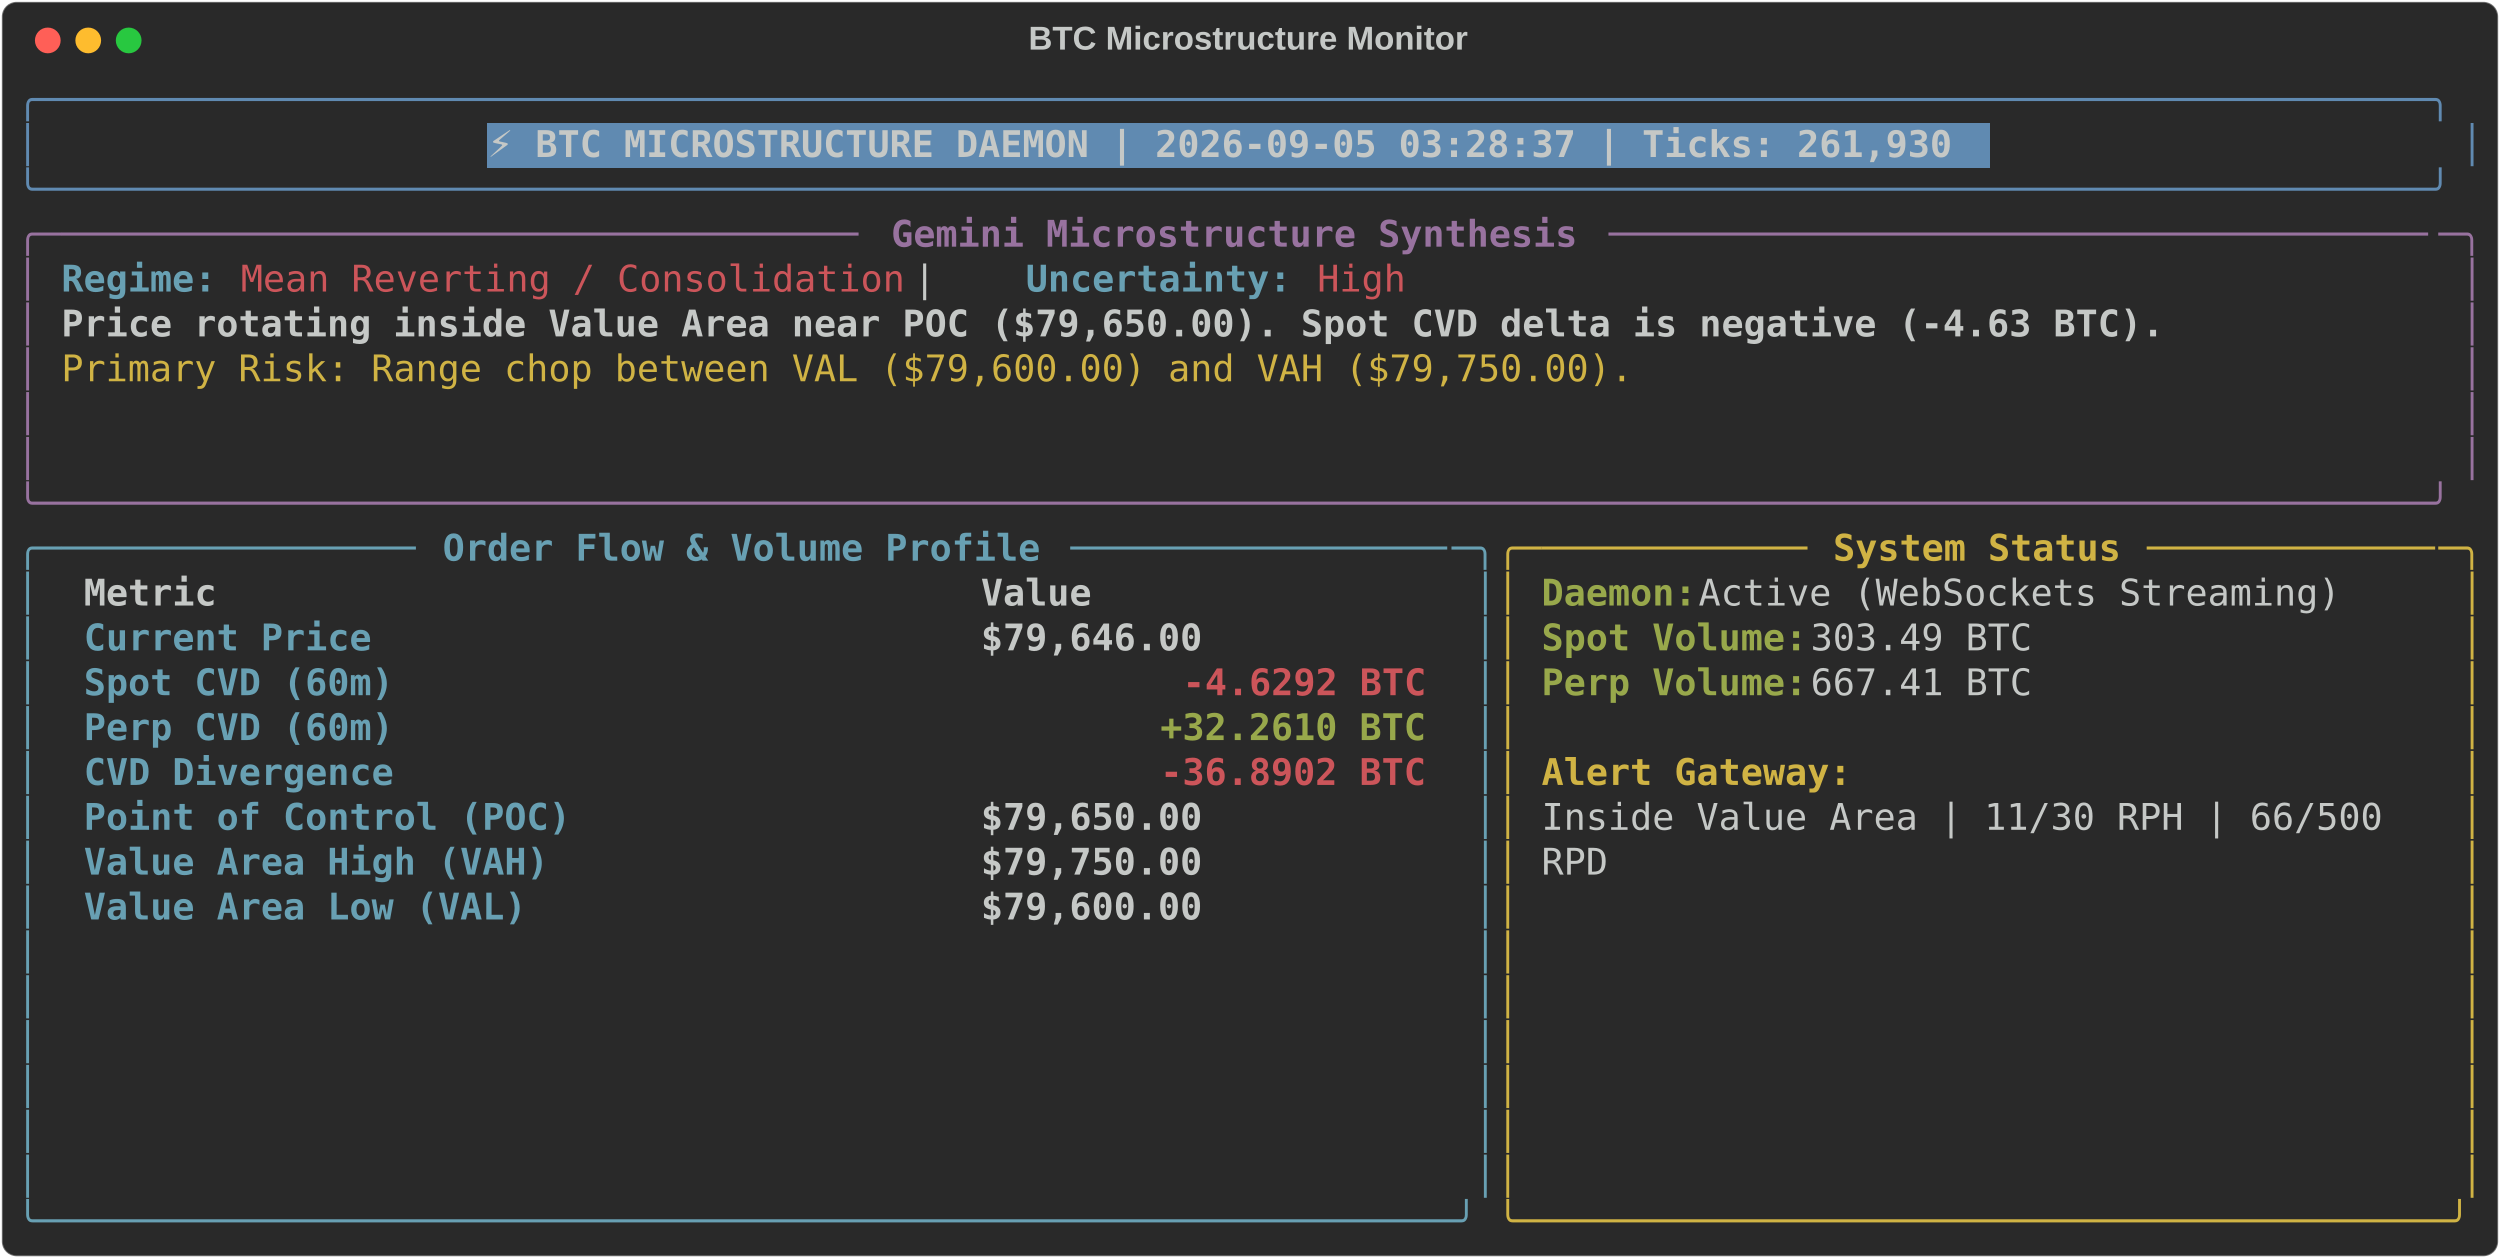
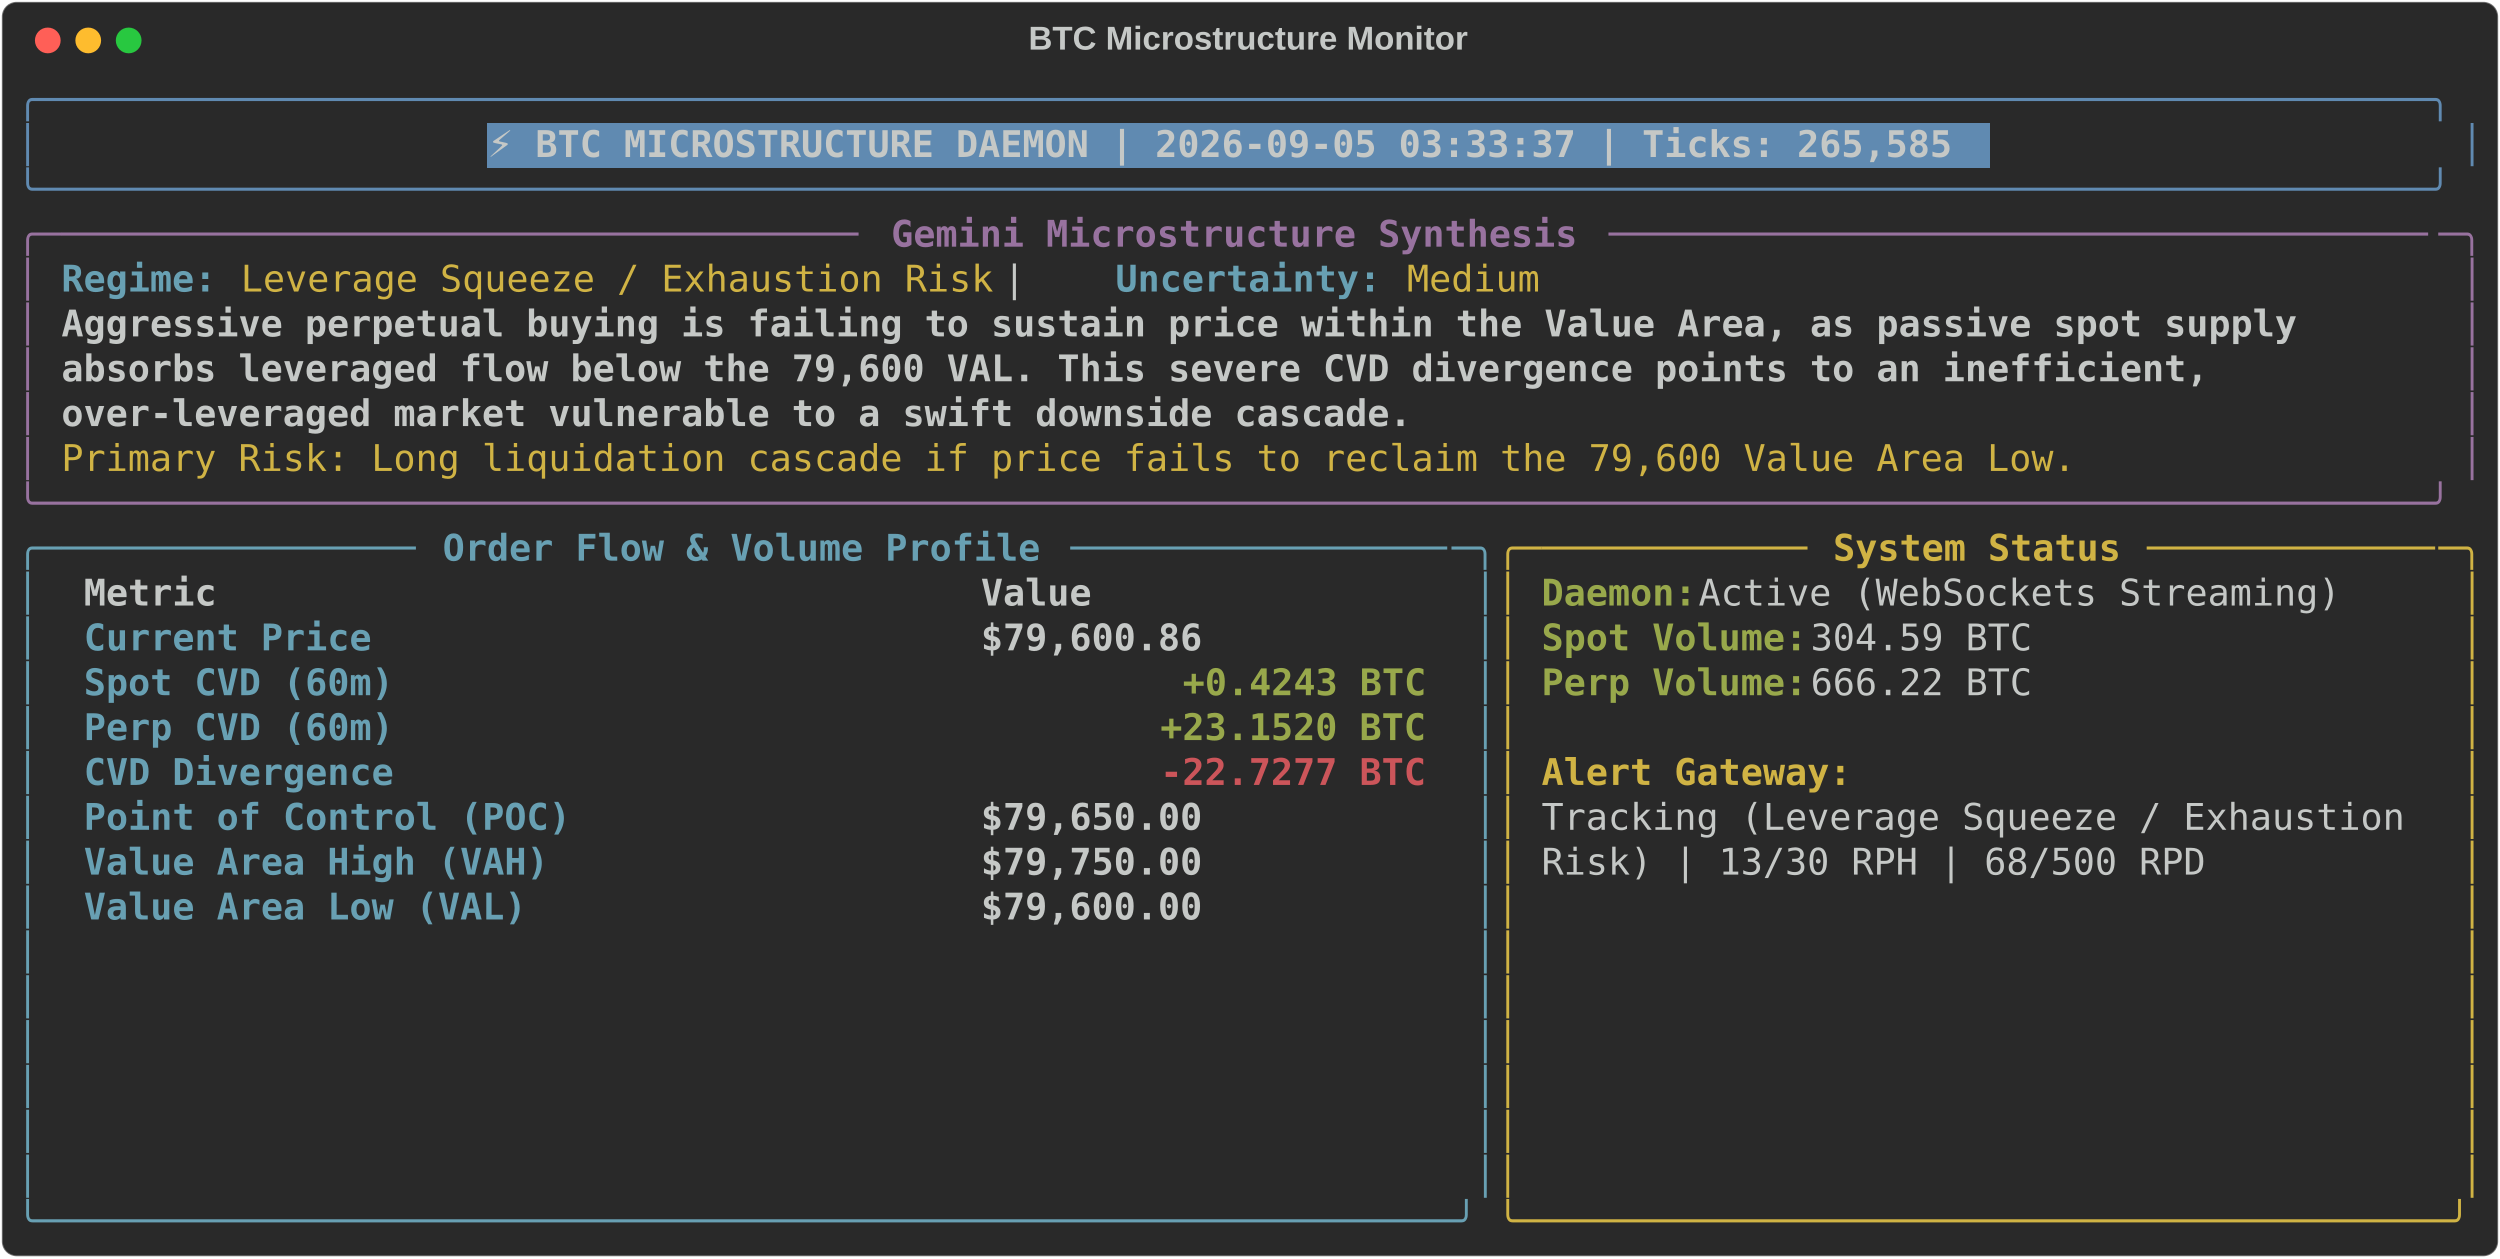
<svg xmlns="http://www.w3.org/2000/svg" class="rich-terminal" viewBox="0 0 1360 684.4">
  <style>

    @font-face {
        font-family: "Fira Code";
        src: local("FiraCode-Regular"),
                url("https://cdnjs.cloudflare.com/ajax/libs/firacode/6.2.0/woff2/FiraCode-Regular.woff2") format("woff2"),
                url("https://cdnjs.cloudflare.com/ajax/libs/firacode/6.2.0/woff/FiraCode-Regular.woff") format("woff");
        font-style: normal;
        font-weight: 400;
    }
    @font-face {
        font-family: "Fira Code";
        src: local("FiraCode-Bold"),
                url("https://cdnjs.cloudflare.com/ajax/libs/firacode/6.2.0/woff2/FiraCode-Bold.woff2") format("woff2"),
                url("https://cdnjs.cloudflare.com/ajax/libs/firacode/6.2.0/woff/FiraCode-Bold.woff") format("woff");
        font-style: bold;
        font-weight: 700;
    }

-     .terminal-1736528628-matrix {
+     .terminal-3971990491-matrix {
        font-family: Fira Code, monospace;
        font-size: 20px;
        line-height: 24.4px;
        font-variant-east-asian: full-width;
    }

-     .terminal-1736528628-title {
+     .terminal-3971990491-title {
        font-size: 18px;
        font-weight: bold;
        font-family: arial;
    }

-     .terminal-1736528628-r1 { fill: #608ab1 }
- .terminal-1736528628-r2 { fill: #c5c8c6 }
- .terminal-1736528628-r3 { fill: #c5c8c6;font-weight: bold }
- .terminal-1736528628-r4 { fill: #98729f }
- .terminal-1736528628-r5 { fill: #98729f;font-weight: bold }
- .terminal-1736528628-r6 { fill: #68a0b3;font-weight: bold }
- .terminal-1736528628-r7 { fill: #cc555a }
- .terminal-1736528628-r8 { fill: #d0b344 }
- .terminal-1736528628-r9 { fill: #68a0b3 }
- .terminal-1736528628-r10 { fill: #d0b344;font-weight: bold }
- .terminal-1736528628-r11 { fill: #98a84b;font-weight: bold }
- .terminal-1736528628-r12 { fill: #cc555a;font-weight: bold }
+     .terminal-3971990491-r1 { fill: #608ab1 }
+ .terminal-3971990491-r2 { fill: #c5c8c6 }
+ .terminal-3971990491-r3 { fill: #c5c8c6;font-weight: bold }
+ .terminal-3971990491-r4 { fill: #98729f }
+ .terminal-3971990491-r5 { fill: #98729f;font-weight: bold }
+ .terminal-3971990491-r6 { fill: #68a0b3;font-weight: bold }
+ .terminal-3971990491-r7 { fill: #d0b344 }
+ .terminal-3971990491-r8 { fill: #68a0b3 }
+ .terminal-3971990491-r9 { fill: #d0b344;font-weight: bold }
+ .terminal-3971990491-r10 { fill: #98a84b;font-weight: bold }
+ .terminal-3971990491-r11 { fill: #cc555a;font-weight: bold }
    </style>
  <defs>
-     <clipPath id="terminal-1736528628-clip-terminal">
+     <clipPath id="terminal-3971990491-clip-terminal">
      <rect x="0" y="0" width="1341.0" height="633.4" />
    </clipPath>
-     <clipPath id="terminal-1736528628-line-0">
+     <clipPath id="terminal-3971990491-line-0">
      <rect x="0" y="1.5" width="1342" height="24.65" />
    </clipPath>
-     <clipPath id="terminal-1736528628-line-1">
+     <clipPath id="terminal-3971990491-line-1">
      <rect x="0" y="25.9" width="1342" height="24.65" />
    </clipPath>
-     <clipPath id="terminal-1736528628-line-2">
+     <clipPath id="terminal-3971990491-line-2">
      <rect x="0" y="50.3" width="1342" height="24.65" />
    </clipPath>
-     <clipPath id="terminal-1736528628-line-3">
+     <clipPath id="terminal-3971990491-line-3">
      <rect x="0" y="74.7" width="1342" height="24.65" />
    </clipPath>
-     <clipPath id="terminal-1736528628-line-4">
+     <clipPath id="terminal-3971990491-line-4">
      <rect x="0" y="99.1" width="1342" height="24.65" />
    </clipPath>
-     <clipPath id="terminal-1736528628-line-5">
+     <clipPath id="terminal-3971990491-line-5">
      <rect x="0" y="123.5" width="1342" height="24.65" />
    </clipPath>
-     <clipPath id="terminal-1736528628-line-6">
+     <clipPath id="terminal-3971990491-line-6">
      <rect x="0" y="147.9" width="1342" height="24.65" />
    </clipPath>
-     <clipPath id="terminal-1736528628-line-7">
+     <clipPath id="terminal-3971990491-line-7">
      <rect x="0" y="172.3" width="1342" height="24.65" />
    </clipPath>
-     <clipPath id="terminal-1736528628-line-8">
+     <clipPath id="terminal-3971990491-line-8">
      <rect x="0" y="196.7" width="1342" height="24.65" />
    </clipPath>
-     <clipPath id="terminal-1736528628-line-9">
+     <clipPath id="terminal-3971990491-line-9">
      <rect x="0" y="221.1" width="1342" height="24.65" />
    </clipPath>
-     <clipPath id="terminal-1736528628-line-10">
+     <clipPath id="terminal-3971990491-line-10">
      <rect x="0" y="245.5" width="1342" height="24.65" />
    </clipPath>
-     <clipPath id="terminal-1736528628-line-11">
+     <clipPath id="terminal-3971990491-line-11">
      <rect x="0" y="269.9" width="1342" height="24.65" />
    </clipPath>
-     <clipPath id="terminal-1736528628-line-12">
+     <clipPath id="terminal-3971990491-line-12">
      <rect x="0" y="294.3" width="1342" height="24.65" />
    </clipPath>
-     <clipPath id="terminal-1736528628-line-13">
+     <clipPath id="terminal-3971990491-line-13">
      <rect x="0" y="318.7" width="1342" height="24.65" />
    </clipPath>
-     <clipPath id="terminal-1736528628-line-14">
+     <clipPath id="terminal-3971990491-line-14">
      <rect x="0" y="343.1" width="1342" height="24.65" />
    </clipPath>
-     <clipPath id="terminal-1736528628-line-15">
+     <clipPath id="terminal-3971990491-line-15">
      <rect x="0" y="367.5" width="1342" height="24.65" />
    </clipPath>
-     <clipPath id="terminal-1736528628-line-16">
+     <clipPath id="terminal-3971990491-line-16">
      <rect x="0" y="391.9" width="1342" height="24.65" />
    </clipPath>
-     <clipPath id="terminal-1736528628-line-17">
+     <clipPath id="terminal-3971990491-line-17">
      <rect x="0" y="416.3" width="1342" height="24.65" />
    </clipPath>
-     <clipPath id="terminal-1736528628-line-18">
+     <clipPath id="terminal-3971990491-line-18">
      <rect x="0" y="440.7" width="1342" height="24.65" />
    </clipPath>
-     <clipPath id="terminal-1736528628-line-19">
+     <clipPath id="terminal-3971990491-line-19">
      <rect x="0" y="465.1" width="1342" height="24.65" />
    </clipPath>
-     <clipPath id="terminal-1736528628-line-20">
+     <clipPath id="terminal-3971990491-line-20">
      <rect x="0" y="489.5" width="1342" height="24.65" />
    </clipPath>
-     <clipPath id="terminal-1736528628-line-21">
+     <clipPath id="terminal-3971990491-line-21">
      <rect x="0" y="513.9" width="1342" height="24.65" />
    </clipPath>
-     <clipPath id="terminal-1736528628-line-22">
+     <clipPath id="terminal-3971990491-line-22">
      <rect x="0" y="538.3" width="1342" height="24.65" />
    </clipPath>
-     <clipPath id="terminal-1736528628-line-23">
+     <clipPath id="terminal-3971990491-line-23">
      <rect x="0" y="562.7" width="1342" height="24.65" />
    </clipPath>
-     <clipPath id="terminal-1736528628-line-24">
+     <clipPath id="terminal-3971990491-line-24">
      <rect x="0" y="587.1" width="1342" height="24.65" />
    </clipPath>
  </defs>
  <rect fill="#292929" stroke="rgba(255,255,255,0.35)" stroke-width="1" x="1" y="1" width="1358" height="682.4" rx="8" />
-   <text class="terminal-1736528628-title" fill="#c5c8c6" text-anchor="middle" x="679" y="27">BTC Microstructure Monitor</text>
+   <text class="terminal-3971990491-title" fill="#c5c8c6" text-anchor="middle" x="679" y="27">BTC Microstructure Monitor</text>
  <g transform="translate(26,22)">
    <circle cx="0" cy="0" r="7" fill="#ff5f57" />
    <circle cx="22" cy="0" r="7" fill="#febc2e" />
    <circle cx="44" cy="0" r="7" fill="#28c840" />
  </g>
-   <g transform="translate(9, 41)" clip-path="url(#terminal-1736528628-clip-terminal)">
+   <g transform="translate(9, 41)" clip-path="url(#terminal-3971990491-clip-terminal)">
    <rect fill="#608ab1" x="256.2" y="25.9" width="817.4" height="24.65" shape-rendering="crispEdges" />
-     <g class="terminal-1736528628-matrix">
-       <text class="terminal-1736528628-r1" x="0" y="20" textLength="1342" clip-path="url(#terminal-1736528628-line-0)">╭────────────────────────────────────────────────────────────────────────────────────────────────────────────╮</text>
-       <text class="terminal-1736528628-r2" x="1342" y="20" textLength="12.2" clip-path="url(#terminal-1736528628-line-0)">
- </text>
-       <text class="terminal-1736528628-r1" x="0" y="44.4" textLength="12.2" clip-path="url(#terminal-1736528628-line-1)">│</text>
-       <text class="terminal-1736528628-r3" x="256.2" y="44.4" textLength="805.2" clip-path="url(#terminal-1736528628-line-1)">⚡ BTC MICROSTRUCTURE DAEMON | 2026-09-05 03:28:37 | Ticks: 261,930</text>
-       <text class="terminal-1736528628-r1" x="1329.8" y="44.4" textLength="12.2" clip-path="url(#terminal-1736528628-line-1)">│</text>
-       <text class="terminal-1736528628-r2" x="1342" y="44.4" textLength="12.2" clip-path="url(#terminal-1736528628-line-1)">
- </text>
-       <text class="terminal-1736528628-r1" x="0" y="68.8" textLength="1342" clip-path="url(#terminal-1736528628-line-2)">╰────────────────────────────────────────────────────────────────────────────────────────────────────────────╯</text>
-       <text class="terminal-1736528628-r2" x="1342" y="68.8" textLength="12.2" clip-path="url(#terminal-1736528628-line-2)">
- </text>
-       <text class="terminal-1736528628-r4" x="0" y="93.2" textLength="24.4" clip-path="url(#terminal-1736528628-line-3)">╭─</text>
-       <text class="terminal-1736528628-r4" x="24.4" y="93.2" textLength="439.2" clip-path="url(#terminal-1736528628-line-3)">────────────────────────────────────</text>
-       <text class="terminal-1736528628-r5" x="475.8" y="93.2" textLength="378.2" clip-path="url(#terminal-1736528628-line-3)">Gemini Microstructure Synthesis</text>
-       <text class="terminal-1736528628-r4" x="866.2" y="93.2" textLength="451.4" clip-path="url(#terminal-1736528628-line-3)">─────────────────────────────────────</text>
-       <text class="terminal-1736528628-r4" x="1317.6" y="93.2" textLength="24.4" clip-path="url(#terminal-1736528628-line-3)">─╮</text>
-       <text class="terminal-1736528628-r2" x="1342" y="93.2" textLength="12.2" clip-path="url(#terminal-1736528628-line-3)">
- </text>
-       <text class="terminal-1736528628-r4" x="0" y="117.6" textLength="12.2" clip-path="url(#terminal-1736528628-line-4)">│</text>
-       <text class="terminal-1736528628-r6" x="24.4" y="117.6" textLength="85.4" clip-path="url(#terminal-1736528628-line-4)">Regime:</text>
-       <text class="terminal-1736528628-r7" x="122" y="117.6" textLength="366" clip-path="url(#terminal-1736528628-line-4)">Mean Reverting / Consolidation</text>
-       <text class="terminal-1736528628-r2" x="488" y="117.6" textLength="61" clip-path="url(#terminal-1736528628-line-4)">  |  </text>
-       <text class="terminal-1736528628-r6" x="549" y="117.6" textLength="146.4" clip-path="url(#terminal-1736528628-line-4)">Uncertainty:</text>
-       <text class="terminal-1736528628-r7" x="707.6" y="117.6" textLength="48.8" clip-path="url(#terminal-1736528628-line-4)">High</text>
-       <text class="terminal-1736528628-r4" x="1329.8" y="117.6" textLength="12.2" clip-path="url(#terminal-1736528628-line-4)">│</text>
-       <text class="terminal-1736528628-r2" x="1342" y="117.6" textLength="12.2" clip-path="url(#terminal-1736528628-line-4)">
- </text>
-       <text class="terminal-1736528628-r4" x="0" y="142" textLength="12.2" clip-path="url(#terminal-1736528628-line-5)">│</text>
-       <text class="terminal-1736528628-r3" x="24.4" y="142" textLength="1159" clip-path="url(#terminal-1736528628-line-5)">Price rotating inside Value Area near POC ($79,650.00). Spot CVD delta is negative (-4.63 BTC).</text>
-       <text class="terminal-1736528628-r4" x="1329.8" y="142" textLength="12.2" clip-path="url(#terminal-1736528628-line-5)">│</text>
-       <text class="terminal-1736528628-r2" x="1342" y="142" textLength="12.2" clip-path="url(#terminal-1736528628-line-5)">
- </text>
-       <text class="terminal-1736528628-r4" x="0" y="166.4" textLength="12.2" clip-path="url(#terminal-1736528628-line-6)">│</text>
-       <text class="terminal-1736528628-r8" x="24.4" y="166.4" textLength="866.2" clip-path="url(#terminal-1736528628-line-6)">Primary Risk: Range chop between VAL ($79,600.00) and VAH ($79,750.00).</text>
-       <text class="terminal-1736528628-r4" x="1329.8" y="166.4" textLength="12.2" clip-path="url(#terminal-1736528628-line-6)">│</text>
-       <text class="terminal-1736528628-r2" x="1342" y="166.4" textLength="12.2" clip-path="url(#terminal-1736528628-line-6)">
- </text>
-       <text class="terminal-1736528628-r4" x="0" y="190.8" textLength="12.2" clip-path="url(#terminal-1736528628-line-7)">│</text>
-       <text class="terminal-1736528628-r4" x="1329.8" y="190.8" textLength="12.2" clip-path="url(#terminal-1736528628-line-7)">│</text>
-       <text class="terminal-1736528628-r2" x="1342" y="190.8" textLength="12.2" clip-path="url(#terminal-1736528628-line-7)">
- </text>
-       <text class="terminal-1736528628-r4" x="0" y="215.2" textLength="12.2" clip-path="url(#terminal-1736528628-line-8)">│</text>
-       <text class="terminal-1736528628-r4" x="1329.8" y="215.2" textLength="12.2" clip-path="url(#terminal-1736528628-line-8)">│</text>
-       <text class="terminal-1736528628-r2" x="1342" y="215.2" textLength="12.2" clip-path="url(#terminal-1736528628-line-8)">
- </text>
-       <text class="terminal-1736528628-r4" x="0" y="239.6" textLength="1342" clip-path="url(#terminal-1736528628-line-9)">╰────────────────────────────────────────────────────────────────────────────────────────────────────────────╯</text>
-       <text class="terminal-1736528628-r2" x="1342" y="239.6" textLength="12.2" clip-path="url(#terminal-1736528628-line-9)">
- </text>
-       <text class="terminal-1736528628-r9" x="0" y="264" textLength="24.4" clip-path="url(#terminal-1736528628-line-10)">╭─</text>
-       <text class="terminal-1736528628-r9" x="24.4" y="264" textLength="195.2" clip-path="url(#terminal-1736528628-line-10)">────────────────</text>
-       <text class="terminal-1736528628-r6" x="231.8" y="264" textLength="329.4" clip-path="url(#terminal-1736528628-line-10)">Order Flow &amp; Volume Profile</text>
-       <text class="terminal-1736528628-r9" x="573.4" y="264" textLength="207.4" clip-path="url(#terminal-1736528628-line-10)">─────────────────</text>
-       <text class="terminal-1736528628-r9" x="780.8" y="264" textLength="24.4" clip-path="url(#terminal-1736528628-line-10)">─╮</text>
-       <text class="terminal-1736528628-r8" x="805.2" y="264" textLength="24.4" clip-path="url(#terminal-1736528628-line-10)">╭─</text>
-       <text class="terminal-1736528628-r8" x="829.6" y="264" textLength="146.4" clip-path="url(#terminal-1736528628-line-10)">────────────</text>
-       <text class="terminal-1736528628-r10" x="988.2" y="264" textLength="158.6" clip-path="url(#terminal-1736528628-line-10)">System Status</text>
-       <text class="terminal-1736528628-r8" x="1159" y="264" textLength="158.6" clip-path="url(#terminal-1736528628-line-10)">─────────────</text>
-       <text class="terminal-1736528628-r8" x="1317.6" y="264" textLength="24.4" clip-path="url(#terminal-1736528628-line-10)">─╮</text>
-       <text class="terminal-1736528628-r2" x="1342" y="264" textLength="12.2" clip-path="url(#terminal-1736528628-line-10)">
- </text>
-       <text class="terminal-1736528628-r9" x="0" y="288.4" textLength="12.2" clip-path="url(#terminal-1736528628-line-11)">│</text>
-       <text class="terminal-1736528628-r3" x="36.6" y="288.4" textLength="463.6" clip-path="url(#terminal-1736528628-line-11)">Metric                                </text>
-       <text class="terminal-1736528628-r3" x="524.6" y="288.4" textLength="244" clip-path="url(#terminal-1736528628-line-11)">               Value</text>
-       <text class="terminal-1736528628-r9" x="793" y="288.4" textLength="12.2" clip-path="url(#terminal-1736528628-line-11)">│</text>
-       <text class="terminal-1736528628-r8" x="805.2" y="288.4" textLength="12.2" clip-path="url(#terminal-1736528628-line-11)">│</text>
-       <text class="terminal-1736528628-r11" x="829.6" y="288.4" textLength="85.4" clip-path="url(#terminal-1736528628-line-11)">Daemon:</text>
-       <text class="terminal-1736528628-r2" x="915" y="288.4" textLength="366" clip-path="url(#terminal-1736528628-line-11)"> Active (WebSockets Streaming)</text>
-       <text class="terminal-1736528628-r8" x="1329.8" y="288.4" textLength="12.2" clip-path="url(#terminal-1736528628-line-11)">│</text>
-       <text class="terminal-1736528628-r2" x="1342" y="288.4" textLength="12.2" clip-path="url(#terminal-1736528628-line-11)">
- </text>
-       <text class="terminal-1736528628-r9" x="0" y="312.8" textLength="12.2" clip-path="url(#terminal-1736528628-line-12)">│</text>
-       <text class="terminal-1736528628-r6" x="36.6" y="312.8" textLength="463.6" clip-path="url(#terminal-1736528628-line-12)">Current Price                         </text>
-       <text class="terminal-1736528628-r3" x="524.6" y="312.8" textLength="244" clip-path="url(#terminal-1736528628-line-12)">          $79,646.00</text>
-       <text class="terminal-1736528628-r9" x="793" y="312.8" textLength="12.2" clip-path="url(#terminal-1736528628-line-12)">│</text>
-       <text class="terminal-1736528628-r8" x="805.2" y="312.8" textLength="12.2" clip-path="url(#terminal-1736528628-line-12)">│</text>
-       <text class="terminal-1736528628-r11" x="829.6" y="312.8" textLength="146.4" clip-path="url(#terminal-1736528628-line-12)">Spot Volume:</text>
-       <text class="terminal-1736528628-r2" x="976" y="312.8" textLength="134.2" clip-path="url(#terminal-1736528628-line-12)"> 303.49 BTC</text>
-       <text class="terminal-1736528628-r8" x="1329.8" y="312.8" textLength="12.2" clip-path="url(#terminal-1736528628-line-12)">│</text>
-       <text class="terminal-1736528628-r2" x="1342" y="312.8" textLength="12.2" clip-path="url(#terminal-1736528628-line-12)">
- </text>
-       <text class="terminal-1736528628-r9" x="0" y="337.2" textLength="12.2" clip-path="url(#terminal-1736528628-line-13)">│</text>
-       <text class="terminal-1736528628-r6" x="36.6" y="337.2" textLength="463.6" clip-path="url(#terminal-1736528628-line-13)">Spot CVD (60m)                        </text>
-       <text class="terminal-1736528628-r12" x="634.4" y="337.2" textLength="134.2" clip-path="url(#terminal-1736528628-line-13)">-4.6292 BTC</text>
-       <text class="terminal-1736528628-r9" x="793" y="337.2" textLength="12.2" clip-path="url(#terminal-1736528628-line-13)">│</text>
-       <text class="terminal-1736528628-r8" x="805.2" y="337.2" textLength="12.2" clip-path="url(#terminal-1736528628-line-13)">│</text>
-       <text class="terminal-1736528628-r11" x="829.6" y="337.2" textLength="146.4" clip-path="url(#terminal-1736528628-line-13)">Perp Volume:</text>
-       <text class="terminal-1736528628-r2" x="976" y="337.2" textLength="134.2" clip-path="url(#terminal-1736528628-line-13)"> 667.41 BTC</text>
-       <text class="terminal-1736528628-r8" x="1329.8" y="337.2" textLength="12.2" clip-path="url(#terminal-1736528628-line-13)">│</text>
-       <text class="terminal-1736528628-r2" x="1342" y="337.2" textLength="12.2" clip-path="url(#terminal-1736528628-line-13)">
- </text>
-       <text class="terminal-1736528628-r9" x="0" y="361.6" textLength="12.2" clip-path="url(#terminal-1736528628-line-14)">│</text>
-       <text class="terminal-1736528628-r6" x="36.6" y="361.6" textLength="463.6" clip-path="url(#terminal-1736528628-line-14)">Perp CVD (60m)                        </text>
-       <text class="terminal-1736528628-r11" x="622.2" y="361.6" textLength="146.4" clip-path="url(#terminal-1736528628-line-14)">+32.2610 BTC</text>
-       <text class="terminal-1736528628-r9" x="793" y="361.6" textLength="12.2" clip-path="url(#terminal-1736528628-line-14)">│</text>
-       <text class="terminal-1736528628-r8" x="805.2" y="361.6" textLength="12.2" clip-path="url(#terminal-1736528628-line-14)">│</text>
-       <text class="terminal-1736528628-r8" x="1329.8" y="361.6" textLength="12.2" clip-path="url(#terminal-1736528628-line-14)">│</text>
-       <text class="terminal-1736528628-r2" x="1342" y="361.6" textLength="12.2" clip-path="url(#terminal-1736528628-line-14)">
- </text>
-       <text class="terminal-1736528628-r9" x="0" y="386" textLength="12.2" clip-path="url(#terminal-1736528628-line-15)">│</text>
-       <text class="terminal-1736528628-r6" x="36.6" y="386" textLength="463.6" clip-path="url(#terminal-1736528628-line-15)">CVD Divergence                        </text>
-       <text class="terminal-1736528628-r12" x="622.2" y="386" textLength="146.4" clip-path="url(#terminal-1736528628-line-15)">-36.8902 BTC</text>
-       <text class="terminal-1736528628-r9" x="793" y="386" textLength="12.2" clip-path="url(#terminal-1736528628-line-15)">│</text>
-       <text class="terminal-1736528628-r8" x="805.2" y="386" textLength="12.2" clip-path="url(#terminal-1736528628-line-15)">│</text>
-       <text class="terminal-1736528628-r10" x="829.6" y="386" textLength="170.8" clip-path="url(#terminal-1736528628-line-15)">Alert Gateway:</text>
-       <text class="terminal-1736528628-r8" x="1329.8" y="386" textLength="12.2" clip-path="url(#terminal-1736528628-line-15)">│</text>
-       <text class="terminal-1736528628-r2" x="1342" y="386" textLength="12.2" clip-path="url(#terminal-1736528628-line-15)">
- </text>
-       <text class="terminal-1736528628-r9" x="0" y="410.4" textLength="12.2" clip-path="url(#terminal-1736528628-line-16)">│</text>
-       <text class="terminal-1736528628-r6" x="36.6" y="410.4" textLength="463.6" clip-path="url(#terminal-1736528628-line-16)">Point of Control (POC)                </text>
-       <text class="terminal-1736528628-r3" x="524.6" y="410.4" textLength="244" clip-path="url(#terminal-1736528628-line-16)">          $79,650.00</text>
-       <text class="terminal-1736528628-r9" x="793" y="410.4" textLength="12.2" clip-path="url(#terminal-1736528628-line-16)">│</text>
-       <text class="terminal-1736528628-r8" x="805.2" y="410.4" textLength="12.2" clip-path="url(#terminal-1736528628-line-16)">│</text>
-       <text class="terminal-1736528628-r2" x="829.6" y="410.4" textLength="475.8" clip-path="url(#terminal-1736528628-line-16)">Inside Value Area | 11/30 RPH | 66/500 </text>
-       <text class="terminal-1736528628-r8" x="1329.8" y="410.4" textLength="12.2" clip-path="url(#terminal-1736528628-line-16)">│</text>
-       <text class="terminal-1736528628-r2" x="1342" y="410.4" textLength="12.2" clip-path="url(#terminal-1736528628-line-16)">
- </text>
-       <text class="terminal-1736528628-r9" x="0" y="434.8" textLength="12.2" clip-path="url(#terminal-1736528628-line-17)">│</text>
-       <text class="terminal-1736528628-r6" x="36.6" y="434.8" textLength="463.6" clip-path="url(#terminal-1736528628-line-17)">Value Area High (VAH)                 </text>
-       <text class="terminal-1736528628-r3" x="524.6" y="434.8" textLength="244" clip-path="url(#terminal-1736528628-line-17)">          $79,750.00</text>
-       <text class="terminal-1736528628-r9" x="793" y="434.8" textLength="12.2" clip-path="url(#terminal-1736528628-line-17)">│</text>
-       <text class="terminal-1736528628-r8" x="805.2" y="434.8" textLength="12.2" clip-path="url(#terminal-1736528628-line-17)">│</text>
-       <text class="terminal-1736528628-r2" x="829.6" y="434.8" textLength="36.6" clip-path="url(#terminal-1736528628-line-17)">RPD</text>
-       <text class="terminal-1736528628-r8" x="1329.8" y="434.8" textLength="12.2" clip-path="url(#terminal-1736528628-line-17)">│</text>
-       <text class="terminal-1736528628-r2" x="1342" y="434.8" textLength="12.2" clip-path="url(#terminal-1736528628-line-17)">
- </text>
-       <text class="terminal-1736528628-r9" x="0" y="459.2" textLength="12.2" clip-path="url(#terminal-1736528628-line-18)">│</text>
-       <text class="terminal-1736528628-r6" x="36.6" y="459.2" textLength="463.6" clip-path="url(#terminal-1736528628-line-18)">Value Area Low (VAL)                  </text>
-       <text class="terminal-1736528628-r3" x="524.6" y="459.2" textLength="244" clip-path="url(#terminal-1736528628-line-18)">          $79,600.00</text>
-       <text class="terminal-1736528628-r9" x="793" y="459.2" textLength="12.2" clip-path="url(#terminal-1736528628-line-18)">│</text>
-       <text class="terminal-1736528628-r8" x="805.2" y="459.2" textLength="12.2" clip-path="url(#terminal-1736528628-line-18)">│</text>
-       <text class="terminal-1736528628-r8" x="1329.8" y="459.2" textLength="12.2" clip-path="url(#terminal-1736528628-line-18)">│</text>
-       <text class="terminal-1736528628-r2" x="1342" y="459.2" textLength="12.2" clip-path="url(#terminal-1736528628-line-18)">
- </text>
-       <text class="terminal-1736528628-r9" x="0" y="483.6" textLength="12.2" clip-path="url(#terminal-1736528628-line-19)">│</text>
-       <text class="terminal-1736528628-r9" x="793" y="483.6" textLength="12.2" clip-path="url(#terminal-1736528628-line-19)">│</text>
-       <text class="terminal-1736528628-r8" x="805.2" y="483.6" textLength="12.2" clip-path="url(#terminal-1736528628-line-19)">│</text>
-       <text class="terminal-1736528628-r8" x="1329.8" y="483.6" textLength="12.2" clip-path="url(#terminal-1736528628-line-19)">│</text>
-       <text class="terminal-1736528628-r2" x="1342" y="483.6" textLength="12.2" clip-path="url(#terminal-1736528628-line-19)">
- </text>
-       <text class="terminal-1736528628-r9" x="0" y="508" textLength="12.2" clip-path="url(#terminal-1736528628-line-20)">│</text>
-       <text class="terminal-1736528628-r9" x="793" y="508" textLength="12.2" clip-path="url(#terminal-1736528628-line-20)">│</text>
-       <text class="terminal-1736528628-r8" x="805.2" y="508" textLength="12.2" clip-path="url(#terminal-1736528628-line-20)">│</text>
-       <text class="terminal-1736528628-r8" x="1329.8" y="508" textLength="12.2" clip-path="url(#terminal-1736528628-line-20)">│</text>
-       <text class="terminal-1736528628-r2" x="1342" y="508" textLength="12.2" clip-path="url(#terminal-1736528628-line-20)">
- </text>
-       <text class="terminal-1736528628-r9" x="0" y="532.4" textLength="12.2" clip-path="url(#terminal-1736528628-line-21)">│</text>
-       <text class="terminal-1736528628-r9" x="793" y="532.4" textLength="12.2" clip-path="url(#terminal-1736528628-line-21)">│</text>
-       <text class="terminal-1736528628-r8" x="805.2" y="532.4" textLength="12.2" clip-path="url(#terminal-1736528628-line-21)">│</text>
-       <text class="terminal-1736528628-r8" x="1329.8" y="532.4" textLength="12.2" clip-path="url(#terminal-1736528628-line-21)">│</text>
-       <text class="terminal-1736528628-r2" x="1342" y="532.4" textLength="12.2" clip-path="url(#terminal-1736528628-line-21)">
- </text>
-       <text class="terminal-1736528628-r9" x="0" y="556.8" textLength="12.2" clip-path="url(#terminal-1736528628-line-22)">│</text>
-       <text class="terminal-1736528628-r9" x="793" y="556.8" textLength="12.2" clip-path="url(#terminal-1736528628-line-22)">│</text>
-       <text class="terminal-1736528628-r8" x="805.2" y="556.8" textLength="12.2" clip-path="url(#terminal-1736528628-line-22)">│</text>
-       <text class="terminal-1736528628-r8" x="1329.8" y="556.8" textLength="12.2" clip-path="url(#terminal-1736528628-line-22)">│</text>
-       <text class="terminal-1736528628-r2" x="1342" y="556.8" textLength="12.2" clip-path="url(#terminal-1736528628-line-22)">
- </text>
-       <text class="terminal-1736528628-r9" x="0" y="581.2" textLength="12.2" clip-path="url(#terminal-1736528628-line-23)">│</text>
-       <text class="terminal-1736528628-r9" x="793" y="581.2" textLength="12.2" clip-path="url(#terminal-1736528628-line-23)">│</text>
-       <text class="terminal-1736528628-r8" x="805.2" y="581.2" textLength="12.2" clip-path="url(#terminal-1736528628-line-23)">│</text>
-       <text class="terminal-1736528628-r8" x="1329.8" y="581.2" textLength="12.2" clip-path="url(#terminal-1736528628-line-23)">│</text>
-       <text class="terminal-1736528628-r2" x="1342" y="581.2" textLength="12.2" clip-path="url(#terminal-1736528628-line-23)">
- </text>
-       <text class="terminal-1736528628-r9" x="0" y="605.6" textLength="12.2" clip-path="url(#terminal-1736528628-line-24)">│</text>
-       <text class="terminal-1736528628-r9" x="793" y="605.6" textLength="12.2" clip-path="url(#terminal-1736528628-line-24)">│</text>
-       <text class="terminal-1736528628-r8" x="805.2" y="605.6" textLength="12.2" clip-path="url(#terminal-1736528628-line-24)">│</text>
-       <text class="terminal-1736528628-r8" x="1329.8" y="605.6" textLength="12.2" clip-path="url(#terminal-1736528628-line-24)">│</text>
-       <text class="terminal-1736528628-r2" x="1342" y="605.6" textLength="12.2" clip-path="url(#terminal-1736528628-line-24)">
- </text>
-       <text class="terminal-1736528628-r9" x="0" y="630" textLength="805.2" clip-path="url(#terminal-1736528628-line-25)">╰────────────────────────────────────────────────────────────────╯</text>
-       <text class="terminal-1736528628-r8" x="805.2" y="630" textLength="536.8" clip-path="url(#terminal-1736528628-line-25)">╰──────────────────────────────────────────╯</text>
-       <text class="terminal-1736528628-r2" x="1342" y="630" textLength="12.2" clip-path="url(#terminal-1736528628-line-25)">
+     <g class="terminal-3971990491-matrix">
+       <text class="terminal-3971990491-r1" x="0" y="20" textLength="1342" clip-path="url(#terminal-3971990491-line-0)">╭────────────────────────────────────────────────────────────────────────────────────────────────────────────╮</text>
+       <text class="terminal-3971990491-r2" x="1342" y="20" textLength="12.2" clip-path="url(#terminal-3971990491-line-0)">
+ </text>
+       <text class="terminal-3971990491-r1" x="0" y="44.4" textLength="12.2" clip-path="url(#terminal-3971990491-line-1)">│</text>
+       <text class="terminal-3971990491-r3" x="256.2" y="44.4" textLength="805.2" clip-path="url(#terminal-3971990491-line-1)">⚡ BTC MICROSTRUCTURE DAEMON | 2026-09-05 03:33:37 | Ticks: 265,585</text>
+       <text class="terminal-3971990491-r1" x="1329.8" y="44.4" textLength="12.2" clip-path="url(#terminal-3971990491-line-1)">│</text>
+       <text class="terminal-3971990491-r2" x="1342" y="44.4" textLength="12.2" clip-path="url(#terminal-3971990491-line-1)">
+ </text>
+       <text class="terminal-3971990491-r1" x="0" y="68.8" textLength="1342" clip-path="url(#terminal-3971990491-line-2)">╰────────────────────────────────────────────────────────────────────────────────────────────────────────────╯</text>
+       <text class="terminal-3971990491-r2" x="1342" y="68.8" textLength="12.2" clip-path="url(#terminal-3971990491-line-2)">
+ </text>
+       <text class="terminal-3971990491-r4" x="0" y="93.2" textLength="24.4" clip-path="url(#terminal-3971990491-line-3)">╭─</text>
+       <text class="terminal-3971990491-r4" x="24.4" y="93.2" textLength="439.2" clip-path="url(#terminal-3971990491-line-3)">────────────────────────────────────</text>
+       <text class="terminal-3971990491-r5" x="475.8" y="93.2" textLength="378.2" clip-path="url(#terminal-3971990491-line-3)">Gemini Microstructure Synthesis</text>
+       <text class="terminal-3971990491-r4" x="866.2" y="93.2" textLength="451.4" clip-path="url(#terminal-3971990491-line-3)">─────────────────────────────────────</text>
+       <text class="terminal-3971990491-r4" x="1317.6" y="93.2" textLength="24.4" clip-path="url(#terminal-3971990491-line-3)">─╮</text>
+       <text class="terminal-3971990491-r2" x="1342" y="93.2" textLength="12.2" clip-path="url(#terminal-3971990491-line-3)">
+ </text>
+       <text class="terminal-3971990491-r4" x="0" y="117.6" textLength="12.2" clip-path="url(#terminal-3971990491-line-4)">│</text>
+       <text class="terminal-3971990491-r6" x="24.4" y="117.6" textLength="85.4" clip-path="url(#terminal-3971990491-line-4)">Regime:</text>
+       <text class="terminal-3971990491-r7" x="122" y="117.6" textLength="414.8" clip-path="url(#terminal-3971990491-line-4)">Leverage Squeeze / Exhaustion Risk</text>
+       <text class="terminal-3971990491-r2" x="536.8" y="117.6" textLength="61" clip-path="url(#terminal-3971990491-line-4)">  |  </text>
+       <text class="terminal-3971990491-r6" x="597.8" y="117.6" textLength="146.4" clip-path="url(#terminal-3971990491-line-4)">Uncertainty:</text>
+       <text class="terminal-3971990491-r7" x="756.4" y="117.6" textLength="73.2" clip-path="url(#terminal-3971990491-line-4)">Medium</text>
+       <text class="terminal-3971990491-r4" x="1329.8" y="117.6" textLength="12.2" clip-path="url(#terminal-3971990491-line-4)">│</text>
+       <text class="terminal-3971990491-r2" x="1342" y="117.6" textLength="12.2" clip-path="url(#terminal-3971990491-line-4)">
+ </text>
+       <text class="terminal-3971990491-r4" x="0" y="142" textLength="12.2" clip-path="url(#terminal-3971990491-line-5)">│</text>
+       <text class="terminal-3971990491-r3" x="24.4" y="142" textLength="1244.4" clip-path="url(#terminal-3971990491-line-5)">Aggressive perpetual buying is failing to sustain price within the Value Area, as passive spot supply </text>
+       <text class="terminal-3971990491-r4" x="1329.8" y="142" textLength="12.2" clip-path="url(#terminal-3971990491-line-5)">│</text>
+       <text class="terminal-3971990491-r2" x="1342" y="142" textLength="12.2" clip-path="url(#terminal-3971990491-line-5)">
+ </text>
+       <text class="terminal-3971990491-r4" x="0" y="166.4" textLength="12.2" clip-path="url(#terminal-3971990491-line-6)">│</text>
+       <text class="terminal-3971990491-r3" x="24.4" y="166.4" textLength="1195.6" clip-path="url(#terminal-3971990491-line-6)">absorbs leveraged flow below the 79,600 VAL. This severe CVD divergence points to an inefficient, </text>
+       <text class="terminal-3971990491-r4" x="1329.8" y="166.4" textLength="12.2" clip-path="url(#terminal-3971990491-line-6)">│</text>
+       <text class="terminal-3971990491-r2" x="1342" y="166.4" textLength="12.2" clip-path="url(#terminal-3971990491-line-6)">
+ </text>
+       <text class="terminal-3971990491-r4" x="0" y="190.8" textLength="12.2" clip-path="url(#terminal-3971990491-line-7)">│</text>
+       <text class="terminal-3971990491-r3" x="24.4" y="190.8" textLength="744.2" clip-path="url(#terminal-3971990491-line-7)">over-leveraged market vulnerable to a swift downside cascade.</text>
+       <text class="terminal-3971990491-r4" x="1329.8" y="190.8" textLength="12.2" clip-path="url(#terminal-3971990491-line-7)">│</text>
+       <text class="terminal-3971990491-r2" x="1342" y="190.8" textLength="12.2" clip-path="url(#terminal-3971990491-line-7)">
+ </text>
+       <text class="terminal-3971990491-r4" x="0" y="215.2" textLength="12.2" clip-path="url(#terminal-3971990491-line-8)">│</text>
+       <text class="terminal-3971990491-r7" x="24.4" y="215.2" textLength="1110.2" clip-path="url(#terminal-3971990491-line-8)">Primary Risk: Long liquidation cascade if price fails to reclaim the 79,600 Value Area Low.</text>
+       <text class="terminal-3971990491-r4" x="1329.8" y="215.2" textLength="12.2" clip-path="url(#terminal-3971990491-line-8)">│</text>
+       <text class="terminal-3971990491-r2" x="1342" y="215.2" textLength="12.2" clip-path="url(#terminal-3971990491-line-8)">
+ </text>
+       <text class="terminal-3971990491-r4" x="0" y="239.6" textLength="1342" clip-path="url(#terminal-3971990491-line-9)">╰────────────────────────────────────────────────────────────────────────────────────────────────────────────╯</text>
+       <text class="terminal-3971990491-r2" x="1342" y="239.6" textLength="12.2" clip-path="url(#terminal-3971990491-line-9)">
+ </text>
+       <text class="terminal-3971990491-r8" x="0" y="264" textLength="24.4" clip-path="url(#terminal-3971990491-line-10)">╭─</text>
+       <text class="terminal-3971990491-r8" x="24.4" y="264" textLength="195.2" clip-path="url(#terminal-3971990491-line-10)">────────────────</text>
+       <text class="terminal-3971990491-r6" x="231.8" y="264" textLength="329.4" clip-path="url(#terminal-3971990491-line-10)">Order Flow &amp; Volume Profile</text>
+       <text class="terminal-3971990491-r8" x="573.4" y="264" textLength="207.4" clip-path="url(#terminal-3971990491-line-10)">─────────────────</text>
+       <text class="terminal-3971990491-r8" x="780.8" y="264" textLength="24.4" clip-path="url(#terminal-3971990491-line-10)">─╮</text>
+       <text class="terminal-3971990491-r7" x="805.2" y="264" textLength="24.4" clip-path="url(#terminal-3971990491-line-10)">╭─</text>
+       <text class="terminal-3971990491-r7" x="829.6" y="264" textLength="146.4" clip-path="url(#terminal-3971990491-line-10)">────────────</text>
+       <text class="terminal-3971990491-r9" x="988.2" y="264" textLength="158.6" clip-path="url(#terminal-3971990491-line-10)">System Status</text>
+       <text class="terminal-3971990491-r7" x="1159" y="264" textLength="158.6" clip-path="url(#terminal-3971990491-line-10)">─────────────</text>
+       <text class="terminal-3971990491-r7" x="1317.6" y="264" textLength="24.4" clip-path="url(#terminal-3971990491-line-10)">─╮</text>
+       <text class="terminal-3971990491-r2" x="1342" y="264" textLength="12.2" clip-path="url(#terminal-3971990491-line-10)">
+ </text>
+       <text class="terminal-3971990491-r8" x="0" y="288.4" textLength="12.2" clip-path="url(#terminal-3971990491-line-11)">│</text>
+       <text class="terminal-3971990491-r3" x="36.6" y="288.4" textLength="463.6" clip-path="url(#terminal-3971990491-line-11)">Metric                                </text>
+       <text class="terminal-3971990491-r3" x="524.6" y="288.4" textLength="244" clip-path="url(#terminal-3971990491-line-11)">               Value</text>
+       <text class="terminal-3971990491-r8" x="793" y="288.4" textLength="12.2" clip-path="url(#terminal-3971990491-line-11)">│</text>
+       <text class="terminal-3971990491-r7" x="805.2" y="288.4" textLength="12.2" clip-path="url(#terminal-3971990491-line-11)">│</text>
+       <text class="terminal-3971990491-r10" x="829.6" y="288.4" textLength="85.4" clip-path="url(#terminal-3971990491-line-11)">Daemon:</text>
+       <text class="terminal-3971990491-r2" x="915" y="288.4" textLength="366" clip-path="url(#terminal-3971990491-line-11)"> Active (WebSockets Streaming)</text>
+       <text class="terminal-3971990491-r7" x="1329.8" y="288.4" textLength="12.2" clip-path="url(#terminal-3971990491-line-11)">│</text>
+       <text class="terminal-3971990491-r2" x="1342" y="288.4" textLength="12.2" clip-path="url(#terminal-3971990491-line-11)">
+ </text>
+       <text class="terminal-3971990491-r8" x="0" y="312.8" textLength="12.2" clip-path="url(#terminal-3971990491-line-12)">│</text>
+       <text class="terminal-3971990491-r6" x="36.6" y="312.8" textLength="463.6" clip-path="url(#terminal-3971990491-line-12)">Current Price                         </text>
+       <text class="terminal-3971990491-r3" x="524.6" y="312.8" textLength="244" clip-path="url(#terminal-3971990491-line-12)">          $79,600.86</text>
+       <text class="terminal-3971990491-r8" x="793" y="312.8" textLength="12.2" clip-path="url(#terminal-3971990491-line-12)">│</text>
+       <text class="terminal-3971990491-r7" x="805.2" y="312.8" textLength="12.2" clip-path="url(#terminal-3971990491-line-12)">│</text>
+       <text class="terminal-3971990491-r10" x="829.6" y="312.8" textLength="146.4" clip-path="url(#terminal-3971990491-line-12)">Spot Volume:</text>
+       <text class="terminal-3971990491-r2" x="976" y="312.8" textLength="134.2" clip-path="url(#terminal-3971990491-line-12)"> 304.59 BTC</text>
+       <text class="terminal-3971990491-r7" x="1329.8" y="312.8" textLength="12.2" clip-path="url(#terminal-3971990491-line-12)">│</text>
+       <text class="terminal-3971990491-r2" x="1342" y="312.8" textLength="12.2" clip-path="url(#terminal-3971990491-line-12)">
+ </text>
+       <text class="terminal-3971990491-r8" x="0" y="337.2" textLength="12.2" clip-path="url(#terminal-3971990491-line-13)">│</text>
+       <text class="terminal-3971990491-r6" x="36.6" y="337.2" textLength="463.6" clip-path="url(#terminal-3971990491-line-13)">Spot CVD (60m)                        </text>
+       <text class="terminal-3971990491-r10" x="634.4" y="337.2" textLength="134.2" clip-path="url(#terminal-3971990491-line-13)">+0.4243 BTC</text>
+       <text class="terminal-3971990491-r8" x="793" y="337.2" textLength="12.2" clip-path="url(#terminal-3971990491-line-13)">│</text>
+       <text class="terminal-3971990491-r7" x="805.2" y="337.2" textLength="12.2" clip-path="url(#terminal-3971990491-line-13)">│</text>
+       <text class="terminal-3971990491-r10" x="829.6" y="337.2" textLength="146.4" clip-path="url(#terminal-3971990491-line-13)">Perp Volume:</text>
+       <text class="terminal-3971990491-r2" x="976" y="337.2" textLength="134.2" clip-path="url(#terminal-3971990491-line-13)"> 666.22 BTC</text>
+       <text class="terminal-3971990491-r7" x="1329.8" y="337.2" textLength="12.2" clip-path="url(#terminal-3971990491-line-13)">│</text>
+       <text class="terminal-3971990491-r2" x="1342" y="337.2" textLength="12.2" clip-path="url(#terminal-3971990491-line-13)">
+ </text>
+       <text class="terminal-3971990491-r8" x="0" y="361.6" textLength="12.2" clip-path="url(#terminal-3971990491-line-14)">│</text>
+       <text class="terminal-3971990491-r6" x="36.6" y="361.6" textLength="463.6" clip-path="url(#terminal-3971990491-line-14)">Perp CVD (60m)                        </text>
+       <text class="terminal-3971990491-r10" x="622.2" y="361.6" textLength="146.4" clip-path="url(#terminal-3971990491-line-14)">+23.1520 BTC</text>
+       <text class="terminal-3971990491-r8" x="793" y="361.6" textLength="12.2" clip-path="url(#terminal-3971990491-line-14)">│</text>
+       <text class="terminal-3971990491-r7" x="805.2" y="361.6" textLength="12.2" clip-path="url(#terminal-3971990491-line-14)">│</text>
+       <text class="terminal-3971990491-r7" x="1329.8" y="361.6" textLength="12.2" clip-path="url(#terminal-3971990491-line-14)">│</text>
+       <text class="terminal-3971990491-r2" x="1342" y="361.6" textLength="12.2" clip-path="url(#terminal-3971990491-line-14)">
+ </text>
+       <text class="terminal-3971990491-r8" x="0" y="386" textLength="12.2" clip-path="url(#terminal-3971990491-line-15)">│</text>
+       <text class="terminal-3971990491-r6" x="36.6" y="386" textLength="463.6" clip-path="url(#terminal-3971990491-line-15)">CVD Divergence                        </text>
+       <text class="terminal-3971990491-r11" x="622.2" y="386" textLength="146.4" clip-path="url(#terminal-3971990491-line-15)">-22.7277 BTC</text>
+       <text class="terminal-3971990491-r8" x="793" y="386" textLength="12.2" clip-path="url(#terminal-3971990491-line-15)">│</text>
+       <text class="terminal-3971990491-r7" x="805.2" y="386" textLength="12.2" clip-path="url(#terminal-3971990491-line-15)">│</text>
+       <text class="terminal-3971990491-r9" x="829.6" y="386" textLength="170.8" clip-path="url(#terminal-3971990491-line-15)">Alert Gateway:</text>
+       <text class="terminal-3971990491-r7" x="1329.8" y="386" textLength="12.2" clip-path="url(#terminal-3971990491-line-15)">│</text>
+       <text class="terminal-3971990491-r2" x="1342" y="386" textLength="12.2" clip-path="url(#terminal-3971990491-line-15)">
+ </text>
+       <text class="terminal-3971990491-r8" x="0" y="410.4" textLength="12.2" clip-path="url(#terminal-3971990491-line-16)">│</text>
+       <text class="terminal-3971990491-r6" x="36.6" y="410.4" textLength="463.6" clip-path="url(#terminal-3971990491-line-16)">Point of Control (POC)                </text>
+       <text class="terminal-3971990491-r3" x="524.6" y="410.4" textLength="244" clip-path="url(#terminal-3971990491-line-16)">          $79,650.00</text>
+       <text class="terminal-3971990491-r8" x="793" y="410.4" textLength="12.2" clip-path="url(#terminal-3971990491-line-16)">│</text>
+       <text class="terminal-3971990491-r7" x="805.2" y="410.4" textLength="12.2" clip-path="url(#terminal-3971990491-line-16)">│</text>
+       <text class="terminal-3971990491-r2" x="829.6" y="410.4" textLength="488" clip-path="url(#terminal-3971990491-line-16)">Tracking (Leverage Squeeze / Exhaustion </text>
+       <text class="terminal-3971990491-r7" x="1329.8" y="410.4" textLength="12.2" clip-path="url(#terminal-3971990491-line-16)">│</text>
+       <text class="terminal-3971990491-r2" x="1342" y="410.4" textLength="12.2" clip-path="url(#terminal-3971990491-line-16)">
+ </text>
+       <text class="terminal-3971990491-r8" x="0" y="434.8" textLength="12.2" clip-path="url(#terminal-3971990491-line-17)">│</text>
+       <text class="terminal-3971990491-r6" x="36.6" y="434.8" textLength="463.6" clip-path="url(#terminal-3971990491-line-17)">Value Area High (VAH)                 </text>
+       <text class="terminal-3971990491-r3" x="524.6" y="434.8" textLength="244" clip-path="url(#terminal-3971990491-line-17)">          $79,750.00</text>
+       <text class="terminal-3971990491-r8" x="793" y="434.8" textLength="12.2" clip-path="url(#terminal-3971990491-line-17)">│</text>
+       <text class="terminal-3971990491-r7" x="805.2" y="434.8" textLength="12.2" clip-path="url(#terminal-3971990491-line-17)">│</text>
+       <text class="terminal-3971990491-r2" x="829.6" y="434.8" textLength="366" clip-path="url(#terminal-3971990491-line-17)">Risk) | 13/30 RPH | 68/500 RPD</text>
+       <text class="terminal-3971990491-r7" x="1329.8" y="434.8" textLength="12.2" clip-path="url(#terminal-3971990491-line-17)">│</text>
+       <text class="terminal-3971990491-r2" x="1342" y="434.8" textLength="12.2" clip-path="url(#terminal-3971990491-line-17)">
+ </text>
+       <text class="terminal-3971990491-r8" x="0" y="459.2" textLength="12.2" clip-path="url(#terminal-3971990491-line-18)">│</text>
+       <text class="terminal-3971990491-r6" x="36.6" y="459.2" textLength="463.6" clip-path="url(#terminal-3971990491-line-18)">Value Area Low (VAL)                  </text>
+       <text class="terminal-3971990491-r3" x="524.6" y="459.2" textLength="244" clip-path="url(#terminal-3971990491-line-18)">          $79,600.00</text>
+       <text class="terminal-3971990491-r8" x="793" y="459.2" textLength="12.2" clip-path="url(#terminal-3971990491-line-18)">│</text>
+       <text class="terminal-3971990491-r7" x="805.2" y="459.2" textLength="12.2" clip-path="url(#terminal-3971990491-line-18)">│</text>
+       <text class="terminal-3971990491-r7" x="1329.8" y="459.2" textLength="12.2" clip-path="url(#terminal-3971990491-line-18)">│</text>
+       <text class="terminal-3971990491-r2" x="1342" y="459.2" textLength="12.2" clip-path="url(#terminal-3971990491-line-18)">
+ </text>
+       <text class="terminal-3971990491-r8" x="0" y="483.6" textLength="12.2" clip-path="url(#terminal-3971990491-line-19)">│</text>
+       <text class="terminal-3971990491-r8" x="793" y="483.6" textLength="12.2" clip-path="url(#terminal-3971990491-line-19)">│</text>
+       <text class="terminal-3971990491-r7" x="805.2" y="483.6" textLength="12.2" clip-path="url(#terminal-3971990491-line-19)">│</text>
+       <text class="terminal-3971990491-r7" x="1329.8" y="483.6" textLength="12.2" clip-path="url(#terminal-3971990491-line-19)">│</text>
+       <text class="terminal-3971990491-r2" x="1342" y="483.6" textLength="12.2" clip-path="url(#terminal-3971990491-line-19)">
+ </text>
+       <text class="terminal-3971990491-r8" x="0" y="508" textLength="12.2" clip-path="url(#terminal-3971990491-line-20)">│</text>
+       <text class="terminal-3971990491-r8" x="793" y="508" textLength="12.2" clip-path="url(#terminal-3971990491-line-20)">│</text>
+       <text class="terminal-3971990491-r7" x="805.2" y="508" textLength="12.2" clip-path="url(#terminal-3971990491-line-20)">│</text>
+       <text class="terminal-3971990491-r7" x="1329.8" y="508" textLength="12.2" clip-path="url(#terminal-3971990491-line-20)">│</text>
+       <text class="terminal-3971990491-r2" x="1342" y="508" textLength="12.2" clip-path="url(#terminal-3971990491-line-20)">
+ </text>
+       <text class="terminal-3971990491-r8" x="0" y="532.4" textLength="12.2" clip-path="url(#terminal-3971990491-line-21)">│</text>
+       <text class="terminal-3971990491-r8" x="793" y="532.4" textLength="12.2" clip-path="url(#terminal-3971990491-line-21)">│</text>
+       <text class="terminal-3971990491-r7" x="805.2" y="532.4" textLength="12.2" clip-path="url(#terminal-3971990491-line-21)">│</text>
+       <text class="terminal-3971990491-r7" x="1329.8" y="532.4" textLength="12.2" clip-path="url(#terminal-3971990491-line-21)">│</text>
+       <text class="terminal-3971990491-r2" x="1342" y="532.4" textLength="12.2" clip-path="url(#terminal-3971990491-line-21)">
+ </text>
+       <text class="terminal-3971990491-r8" x="0" y="556.8" textLength="12.2" clip-path="url(#terminal-3971990491-line-22)">│</text>
+       <text class="terminal-3971990491-r8" x="793" y="556.8" textLength="12.2" clip-path="url(#terminal-3971990491-line-22)">│</text>
+       <text class="terminal-3971990491-r7" x="805.2" y="556.8" textLength="12.2" clip-path="url(#terminal-3971990491-line-22)">│</text>
+       <text class="terminal-3971990491-r7" x="1329.8" y="556.8" textLength="12.2" clip-path="url(#terminal-3971990491-line-22)">│</text>
+       <text class="terminal-3971990491-r2" x="1342" y="556.8" textLength="12.2" clip-path="url(#terminal-3971990491-line-22)">
+ </text>
+       <text class="terminal-3971990491-r8" x="0" y="581.2" textLength="12.2" clip-path="url(#terminal-3971990491-line-23)">│</text>
+       <text class="terminal-3971990491-r8" x="793" y="581.2" textLength="12.2" clip-path="url(#terminal-3971990491-line-23)">│</text>
+       <text class="terminal-3971990491-r7" x="805.2" y="581.2" textLength="12.2" clip-path="url(#terminal-3971990491-line-23)">│</text>
+       <text class="terminal-3971990491-r7" x="1329.8" y="581.2" textLength="12.2" clip-path="url(#terminal-3971990491-line-23)">│</text>
+       <text class="terminal-3971990491-r2" x="1342" y="581.2" textLength="12.2" clip-path="url(#terminal-3971990491-line-23)">
+ </text>
+       <text class="terminal-3971990491-r8" x="0" y="605.6" textLength="12.2" clip-path="url(#terminal-3971990491-line-24)">│</text>
+       <text class="terminal-3971990491-r8" x="793" y="605.6" textLength="12.2" clip-path="url(#terminal-3971990491-line-24)">│</text>
+       <text class="terminal-3971990491-r7" x="805.2" y="605.6" textLength="12.2" clip-path="url(#terminal-3971990491-line-24)">│</text>
+       <text class="terminal-3971990491-r7" x="1329.8" y="605.6" textLength="12.2" clip-path="url(#terminal-3971990491-line-24)">│</text>
+       <text class="terminal-3971990491-r2" x="1342" y="605.6" textLength="12.2" clip-path="url(#terminal-3971990491-line-24)">
+ </text>
+       <text class="terminal-3971990491-r8" x="0" y="630" textLength="805.2" clip-path="url(#terminal-3971990491-line-25)">╰────────────────────────────────────────────────────────────────╯</text>
+       <text class="terminal-3971990491-r7" x="805.2" y="630" textLength="536.8" clip-path="url(#terminal-3971990491-line-25)">╰──────────────────────────────────────────╯</text>
+       <text class="terminal-3971990491-r2" x="1342" y="630" textLength="12.2" clip-path="url(#terminal-3971990491-line-25)">
</text>
    </g>
  </g>
</svg>
